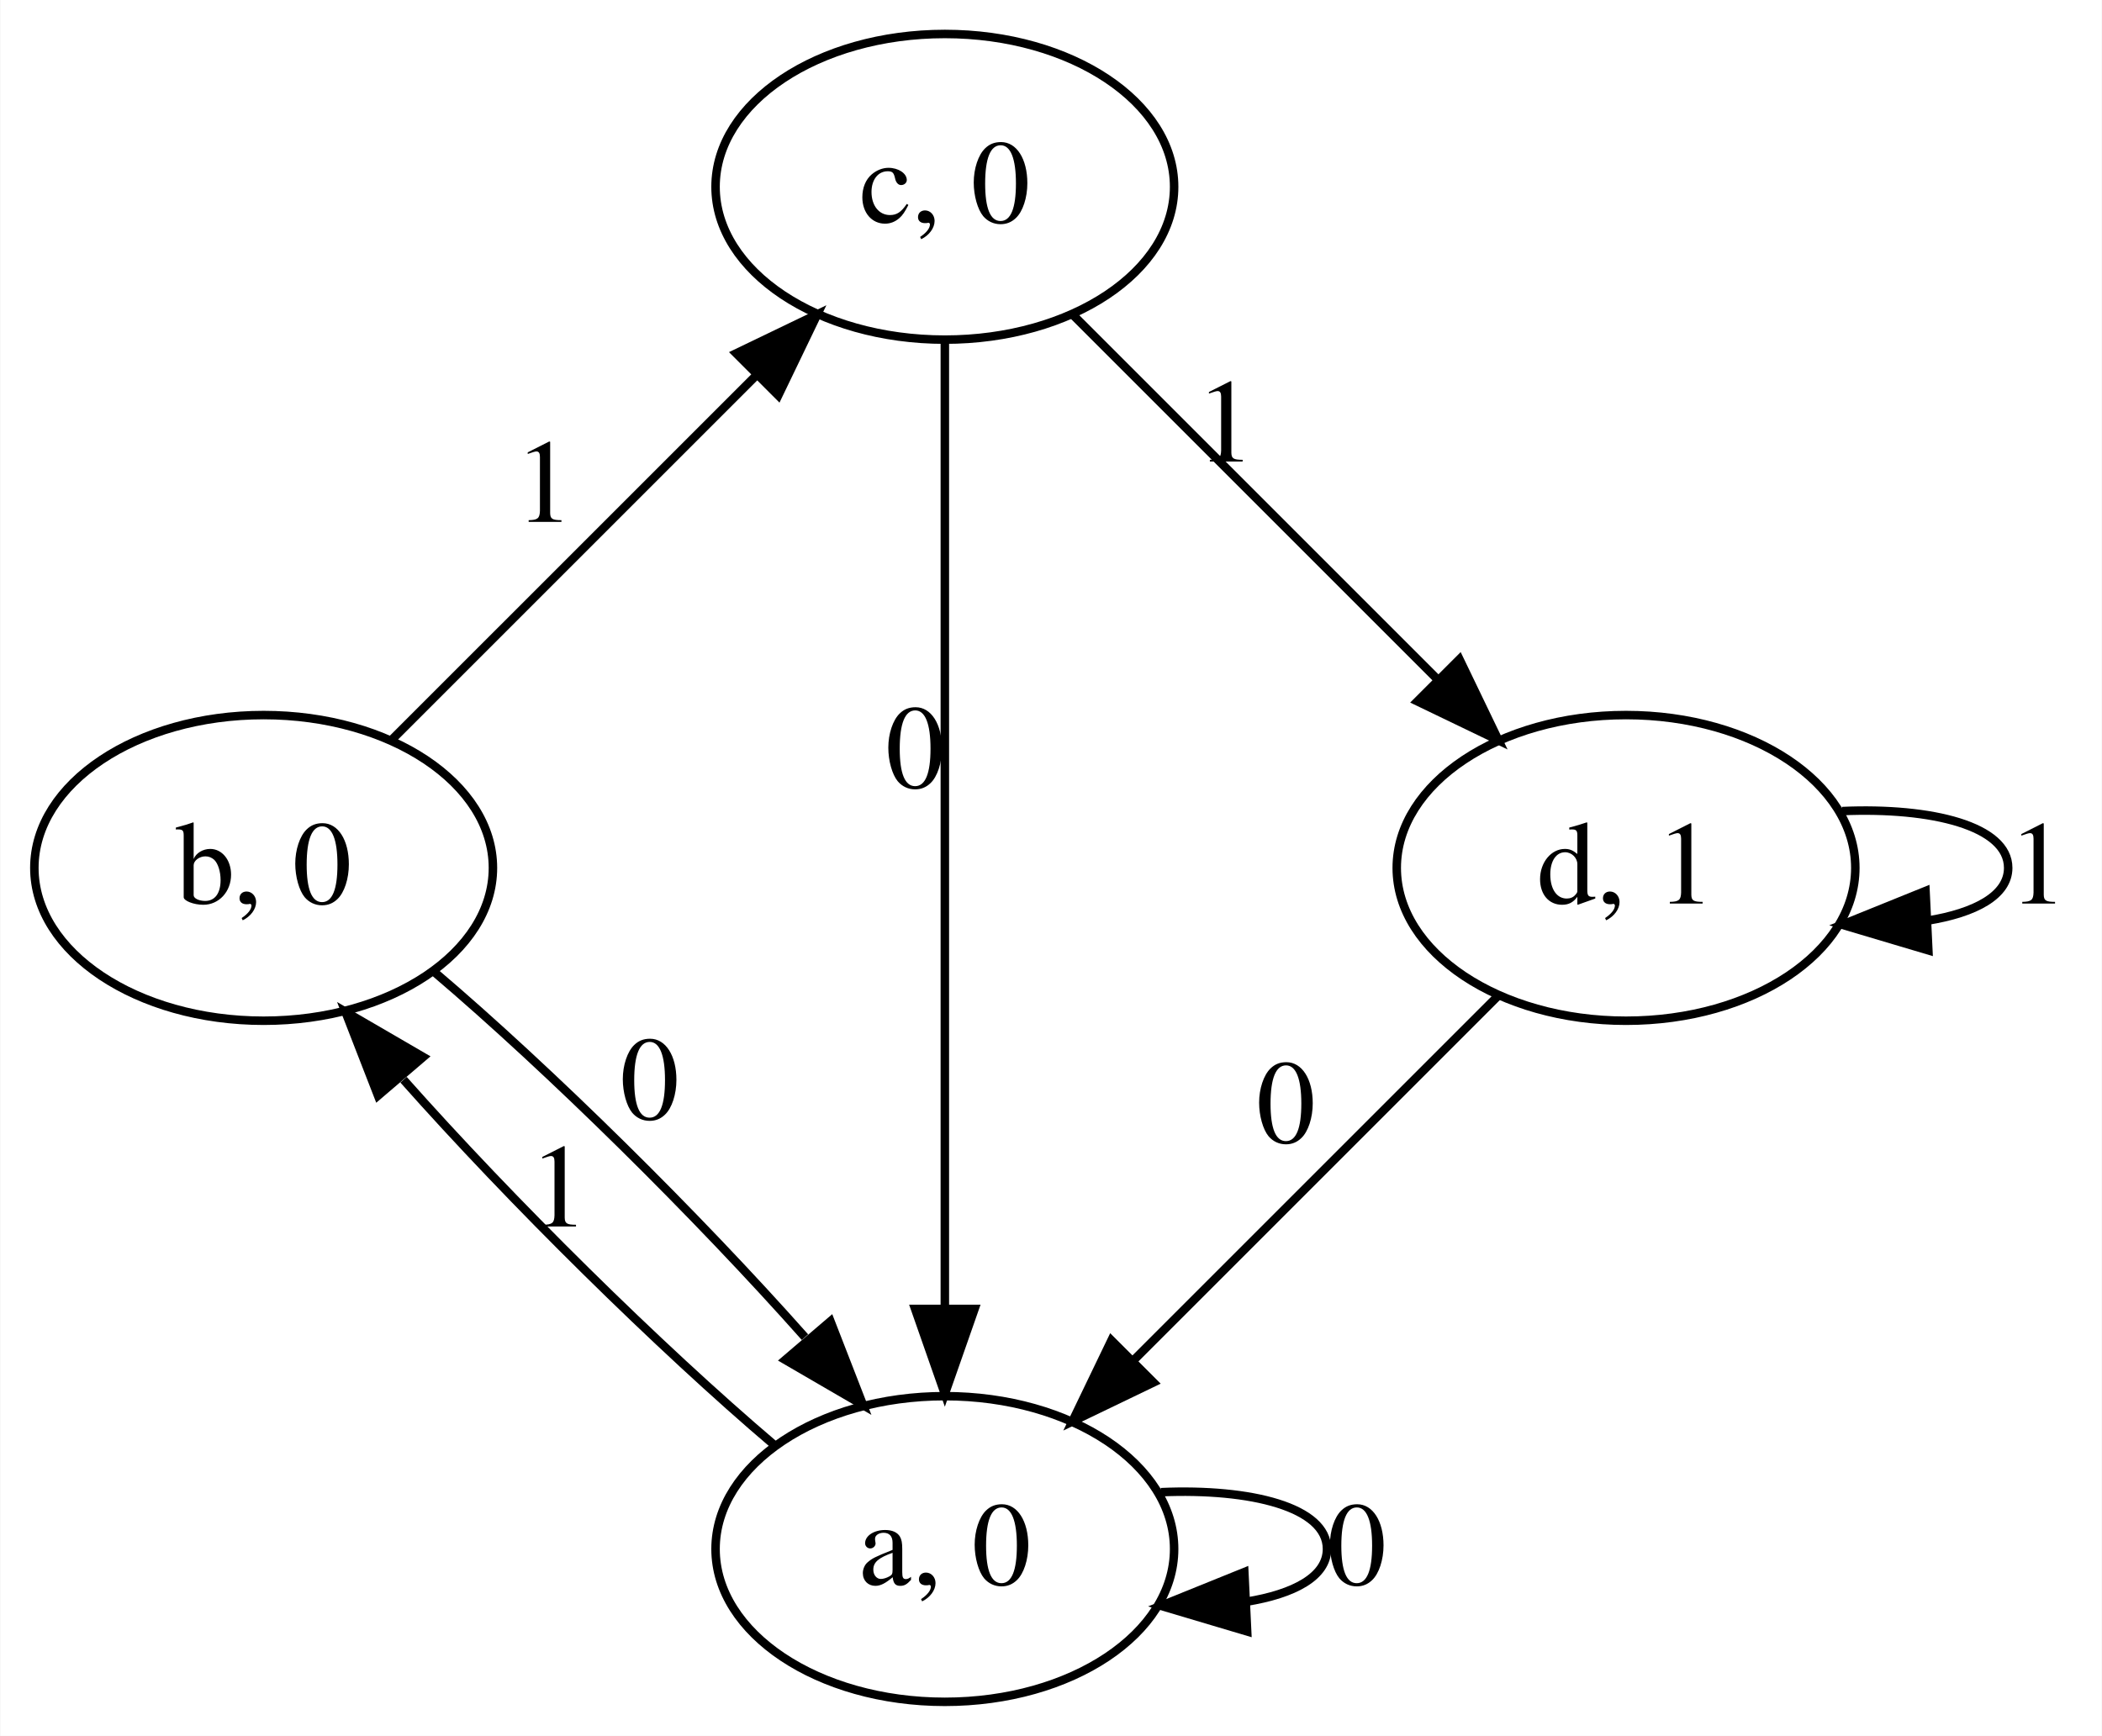
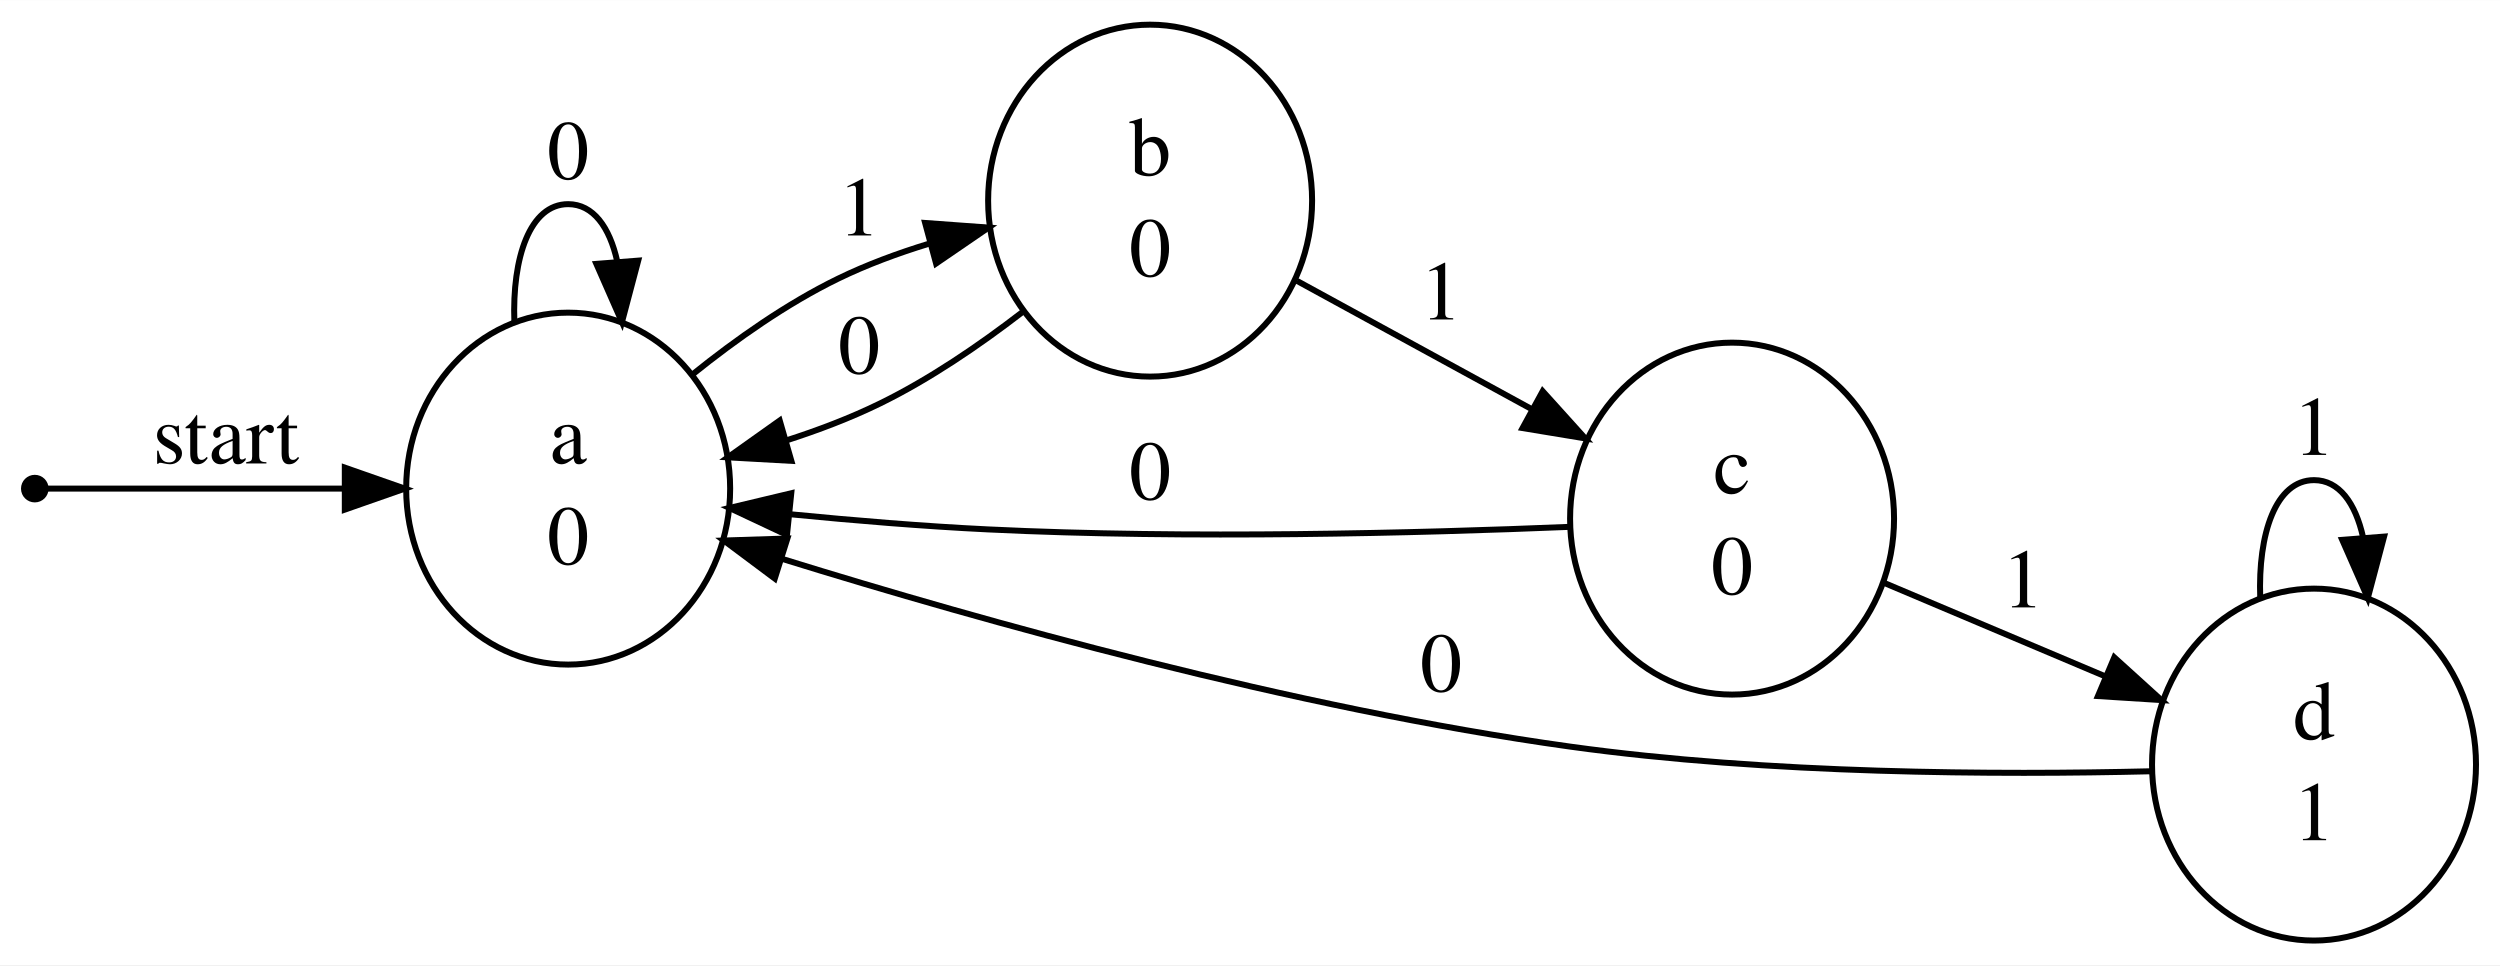
- <svg xmlns="http://www.w3.org/2000/svg" width="247pt" height="204pt" viewBox="0.00 0.00 247.43 204.43">
-   <g id="graph0" class="graph" transform="scale(1 1) rotate(0) translate(4 200.4282)">
-     <polygon fill="#ffffff" stroke="transparent" points="-4,4 -4,-200.428 243.428,-200.428 243.428,4 -4,4" />
+ <svg xmlns="http://www.w3.org/2000/svg" width="417pt" height="161pt" viewBox="0.00 0.00 416.70 160.83">
+   <g id="graph0" class="graph" transform="scale(1 1) rotate(0) translate(4 156.8313)">
+     <polygon fill="#ffffff" stroke="transparent" points="-4,4 -4,-156.831 412.701,-156.831 412.701,4 -4,4" />
    <g id="node1" class="node">
-       <ellipse fill="none" stroke="#000000" cx="107.214" cy="-18" rx="27" ry="18" />
-       <text text-anchor="middle" x="107.214" y="-13.8" font-family="Times,serif" font-size="14.00" fill="#000000">a, 0</text>
+       <ellipse fill="none" stroke="#000000" cx="90.701" cy="-75.416" rx="27" ry="29.331" />
+       <text text-anchor="middle" x="90.701" y="-79.616" font-family="Times,serif" font-size="14.00" fill="#000000">a</text>
+       <text text-anchor="middle" x="90.701" y="-62.816" font-family="Times,serif" font-size="14.00" fill="#000000">0</text>
+     </g>
+     <g id="node2" class="node">
+       <ellipse fill="none" stroke="#000000" cx="187.701" cy="-123.416" rx="27" ry="29.331" />
+       <text text-anchor="middle" x="187.701" y="-127.616" font-family="Times,serif" font-size="14.00" fill="#000000">b</text>
+       <text text-anchor="middle" x="187.701" y="-110.816" font-family="Times,serif" font-size="14.00" fill="#000000">0</text>
+     </g>
+     <g id="node3" class="node">
+       <ellipse fill="none" stroke="#000000" cx="284.701" cy="-70.416" rx="27" ry="29.331" />
+       <text text-anchor="middle" x="284.701" y="-74.616" font-family="Times,serif" font-size="14.00" fill="#000000">c</text>
+       <text text-anchor="middle" x="284.701" y="-57.816" font-family="Times,serif" font-size="14.00" fill="#000000">0</text>
+     </g>
+     <g id="node4" class="node">
+       <ellipse fill="none" stroke="#000000" cx="381.701" cy="-29.416" rx="27" ry="29.331" />
+       <text text-anchor="middle" x="381.701" y="-33.616" font-family="Times,serif" font-size="14.00" fill="#000000">d</text>
+       <text text-anchor="middle" x="381.701" y="-16.816" font-family="Times,serif" font-size="14.00" fill="#000000">1</text>
+     </g>
+     <g id="node5" class="node">
+       <ellipse fill="#000000" stroke="#000000" cx="1.8" cy="-75.416" rx="1.8" ry="1.8" />
    </g>
    <g id="edge1" class="edge">
-       <path fill="none" stroke="#000000" d="M132.658,-24.691C143.242,-25.152 152.214,-22.922 152.214,-18 152.214,-14.77 148.35,-12.699 142.702,-11.788" />
-       <polygon fill="#000000" stroke="#000000" points="142.813,-8.289 132.658,-11.309 142.48,-15.281 142.813,-8.289" />
-       <text text-anchor="middle" x="155.714" y="-13.8" font-family="Times,serif" font-size="14.00" fill="#000000">0</text>
-     </g>
-     <g id="node2" class="node">
-       <ellipse fill="none" stroke="#000000" cx="27" cy="-98.214" rx="27" ry="18" />
-       <text text-anchor="middle" x="27" y="-94.014" font-family="Times,serif" font-size="14.00" fill="#000000">b, 0</text>
+       <path fill="none" stroke="#000000" d="M81.736,-103.177C81.338,-113.91 84.326,-122.831 90.701,-122.831 94.885,-122.831 97.61,-118.989 98.876,-113.314" />
+       <polygon fill="#000000" stroke="#000000" points="102.379,-113.418 99.666,-103.177 95.4,-112.874 102.379,-113.418" />
+       <text text-anchor="middle" x="90.701" y="-127.031" font-family="Times,serif" font-size="14.00" fill="#000000">0</text>
    </g>
    <g id="edge2" class="edge">
-       <path fill="none" stroke="#000000" d="M87.058,-30.309C73.567,-41.769 56.141,-58.985 43.474,-73.266" />
-       <polygon fill="#000000" stroke="#000000" points="40.469,-71.394 36.63,-81.269 45.789,-75.943 40.469,-71.394" />
-       <text text-anchor="middle" x="61.766" y="-55.987" font-family="Times,serif" font-size="14.00" fill="#000000">1</text>
+       <path fill="none" stroke="#000000" d="M111.451,-94.468C118.694,-100.296 127.158,-106.257 135.701,-110.416 140.443,-112.724 145.633,-114.647 150.842,-116.243" />
+       <polygon fill="#000000" stroke="#000000" points="150.2,-119.695 160.767,-118.923 152.025,-112.937 150.2,-119.695" />
+       <text text-anchor="middle" x="139.201" y="-117.616" font-family="Times,serif" font-size="14.00" fill="#000000">1</text>
+     </g>
+     <g id="edge4" class="edge">
+       <path fill="none" stroke="#000000" d="M166.357,-104.793C159.208,-99.285 150.95,-93.655 142.701,-89.616 137.763,-87.198 132.353,-85.141 126.948,-83.409" />
+       <polygon fill="#000000" stroke="#000000" points="127.904,-80.042 117.326,-80.63 125.962,-86.767 127.904,-80.042" />
+       <text text-anchor="middle" x="139.201" y="-94.616" font-family="Times,serif" font-size="14.00" fill="#000000">0</text>
    </g>
    <g id="edge3" class="edge">
-       <path fill="none" stroke="#000000" d="M47.156,-85.905C60.647,-74.445 78.073,-57.229 90.741,-42.949" />
-       <polygon fill="#000000" stroke="#000000" points="93.745,-44.82 97.584,-34.945 88.425,-40.271 93.745,-44.82" />
-       <text text-anchor="middle" x="72.448" y="-68.627" font-family="Times,serif" font-size="14.00" fill="#000000">0</text>
-     </g>
-     <g id="node3" class="node">
-       <ellipse fill="none" stroke="#000000" cx="107.214" cy="-178.428" rx="27" ry="18" />
-       <text text-anchor="middle" x="107.214" y="-174.228" font-family="Times,serif" font-size="14.00" fill="#000000">c, 0</text>
-     </g>
-     <g id="edge4" class="edge">
-       <path fill="none" stroke="#000000" d="M42.088,-113.302C54.188,-125.402 71.347,-142.561 85.014,-156.228" />
-       <polygon fill="#000000" stroke="#000000" points="82.648,-158.812 92.194,-163.408 87.598,-153.862 82.648,-158.812" />
-       <text text-anchor="middle" x="60.051" y="-138.965" font-family="Times,serif" font-size="14.00" fill="#000000">1</text>
+       <path fill="none" stroke="#000000" d="M212.178,-110.041C224.011,-103.576 238.395,-95.717 251.224,-88.707" />
+       <polygon fill="#000000" stroke="#000000" points="253.134,-91.652 260.232,-83.785 249.778,-85.509 253.134,-91.652" />
+       <text text-anchor="middle" x="236.201" y="-103.616" font-family="Times,serif" font-size="14.00" fill="#000000">1</text>
    </g>
    <g id="edge5" class="edge">
-       <path fill="none" stroke="#000000" d="M107.214,-160.337C107.214,-132.655 107.214,-79.539 107.214,-46.602" />
-       <polygon fill="#000000" stroke="#000000" points="110.714,-46.271 107.214,-36.271 103.714,-46.271 110.714,-46.271" />
-       <text text-anchor="middle" x="103.714" y="-107.669" font-family="Times,serif" font-size="14.00" fill="#000000">0</text>
-     </g>
-     <g id="node4" class="node">
-       <ellipse fill="none" stroke="#000000" cx="187.428" cy="-98.214" rx="27" ry="18" />
-       <text text-anchor="middle" x="187.428" y="-94.014" font-family="Times,serif" font-size="14.00" fill="#000000">d, 1</text>
+       <path fill="none" stroke="#000000" d="M257.592,-69.042C232.46,-68.001 194.034,-67 160.701,-68.616 149.999,-69.134 138.41,-70.096 127.798,-71.137" />
+       <polygon fill="#000000" stroke="#000000" points="127.17,-67.683 117.582,-72.19 127.888,-74.646 127.17,-67.683" />
+       <text text-anchor="middle" x="187.701" y="-73.616" font-family="Times,serif" font-size="14.00" fill="#000000">0</text>
    </g>
    <g id="edge6" class="edge">
-       <path fill="none" stroke="#000000" d="M122.302,-163.34C134.402,-151.24 151.561,-134.081 165.228,-120.414" />
-       <polygon fill="#000000" stroke="#000000" points="167.812,-122.78 172.408,-113.234 162.862,-117.83 167.812,-122.78" />
-       <text text-anchor="middle" x="140.265" y="-146.077" font-family="Times,serif" font-size="14.00" fill="#000000">1</text>
+       <path fill="none" stroke="#000000" d="M309.933,-59.75C321.184,-54.995 334.623,-49.314 346.815,-44.161" />
+       <polygon fill="#000000" stroke="#000000" points="348.41,-47.287 356.258,-40.17 345.684,-40.839 348.41,-47.287" />
+       <text text-anchor="middle" x="333.201" y="-55.616" font-family="Times,serif" font-size="14.00" fill="#000000">1</text>
+     </g>
+     <g id="edge8" class="edge">
+       <path fill="none" stroke="#000000" d="M354.465,-28.302C329.245,-27.69 290.761,-27.821 257.701,-32.416 211.613,-38.821 159.932,-53.298 126.437,-63.685" />
+       <polygon fill="#000000" stroke="#000000" points="125.14,-60.424 116.652,-66.764 127.241,-67.101 125.14,-60.424" />
+       <text text-anchor="middle" x="236.201" y="-41.616" font-family="Times,serif" font-size="14.00" fill="#000000">0</text>
    </g>
    <g id="edge7" class="edge">
-       <path fill="none" stroke="#000000" d="M172.34,-83.126C160.24,-71.026 143.081,-53.867 129.414,-40.2" />
-       <polygon fill="#000000" stroke="#000000" points="131.78,-37.616 122.234,-33.02 126.83,-42.566 131.78,-37.616" />
-       <text text-anchor="middle" x="147.377" y="-65.863" font-family="Times,serif" font-size="14.00" fill="#000000">0</text>
+       <path fill="none" stroke="#000000" d="M372.736,-57.176C372.338,-67.91 375.326,-76.831 381.701,-76.831 385.885,-76.831 388.61,-72.989 389.876,-67.314" />
+       <polygon fill="#000000" stroke="#000000" points="393.379,-67.418 390.666,-57.176 386.4,-66.874 393.379,-67.418" />
+       <text text-anchor="middle" x="381.701" y="-81.031" font-family="Times,serif" font-size="14.00" fill="#000000">1</text>
    </g>
-     <g id="edge8" class="edge">
-       <path fill="none" stroke="#000000" d="M212.872,-104.905C223.456,-105.366 232.428,-103.136 232.428,-98.214 232.428,-94.984 228.564,-92.913 222.916,-92.002" />
-       <polygon fill="#000000" stroke="#000000" points="223.027,-88.503 212.872,-91.523 222.694,-95.495 223.027,-88.503" />
-       <text text-anchor="middle" x="235.928" y="-94.014" font-family="Times,serif" font-size="14.00" fill="#000000">1</text>
+     <g id="edge9" class="edge">
+       <path fill="none" stroke="#000000" d="M3.657,-75.416C10.184,-75.416 32.791,-75.416 53.328,-75.416" />
+       <polygon fill="#000000" stroke="#000000" points="53.473,-78.916 63.473,-75.416 53.473,-71.916 53.473,-78.916" />
+       <text text-anchor="middle" x="33.651" y="-79.616" font-family="Times,serif" font-size="14.00" fill="#000000">start</text>
    </g>
  </g>
</svg>
